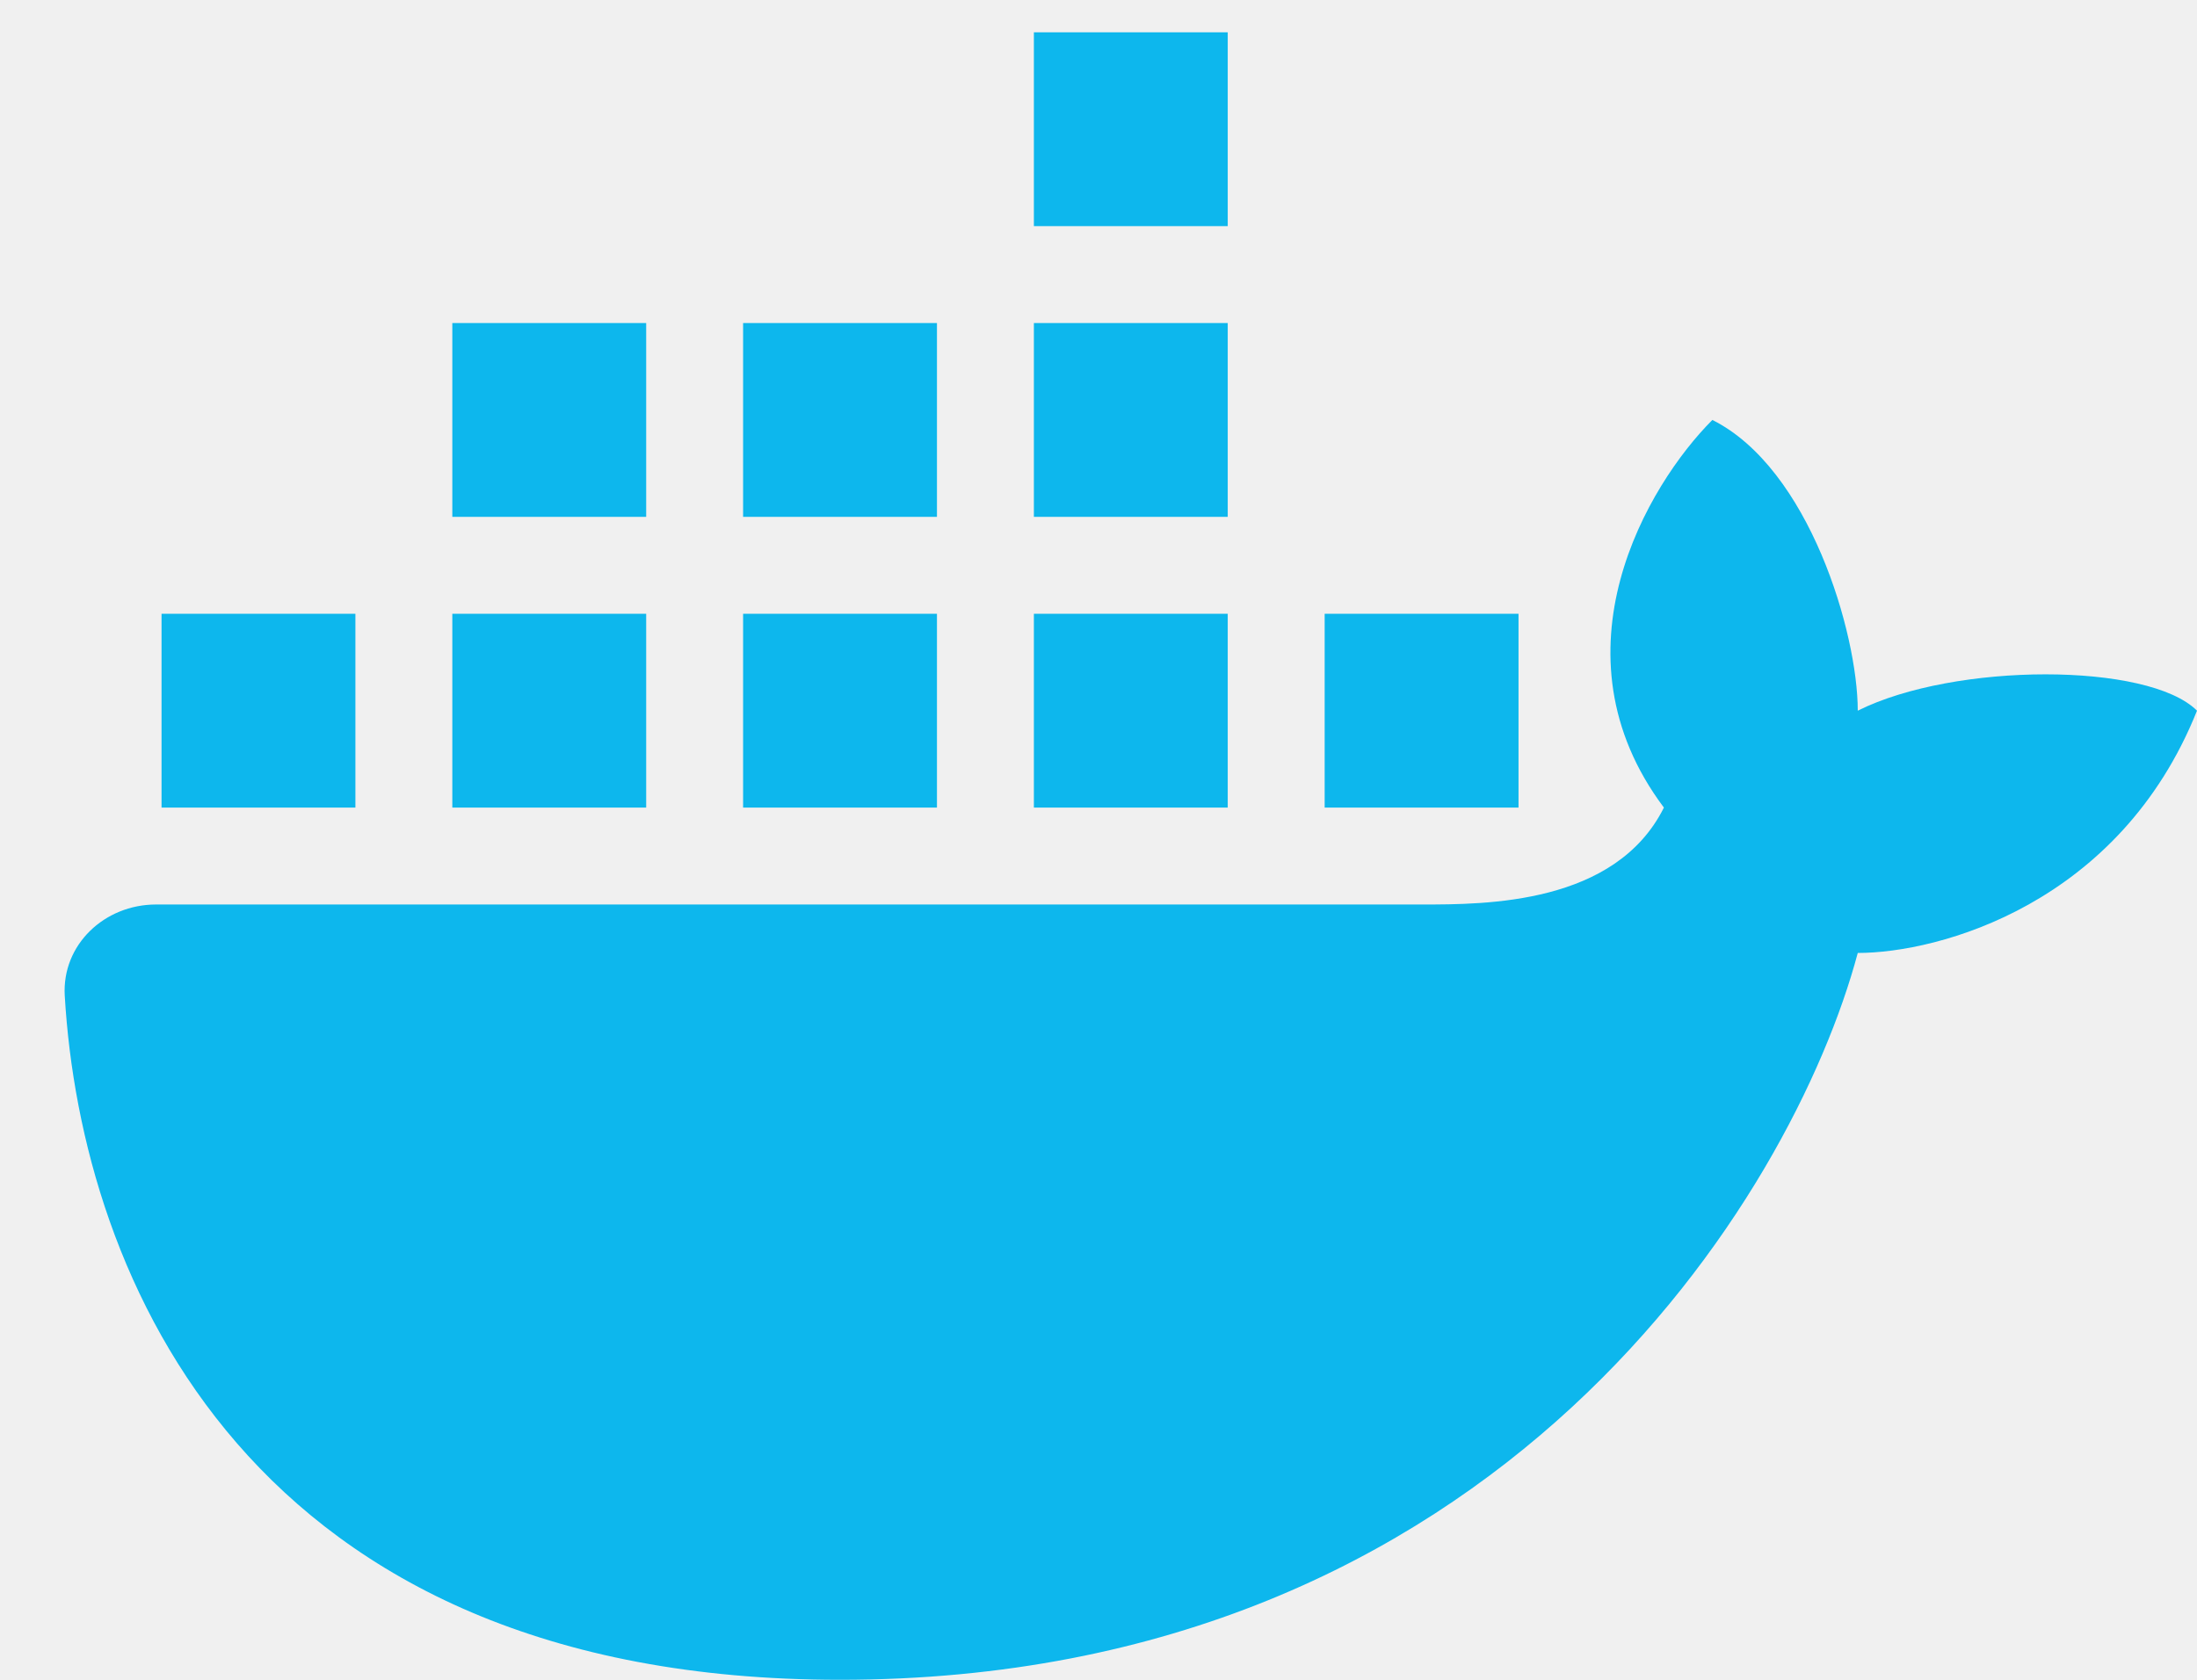
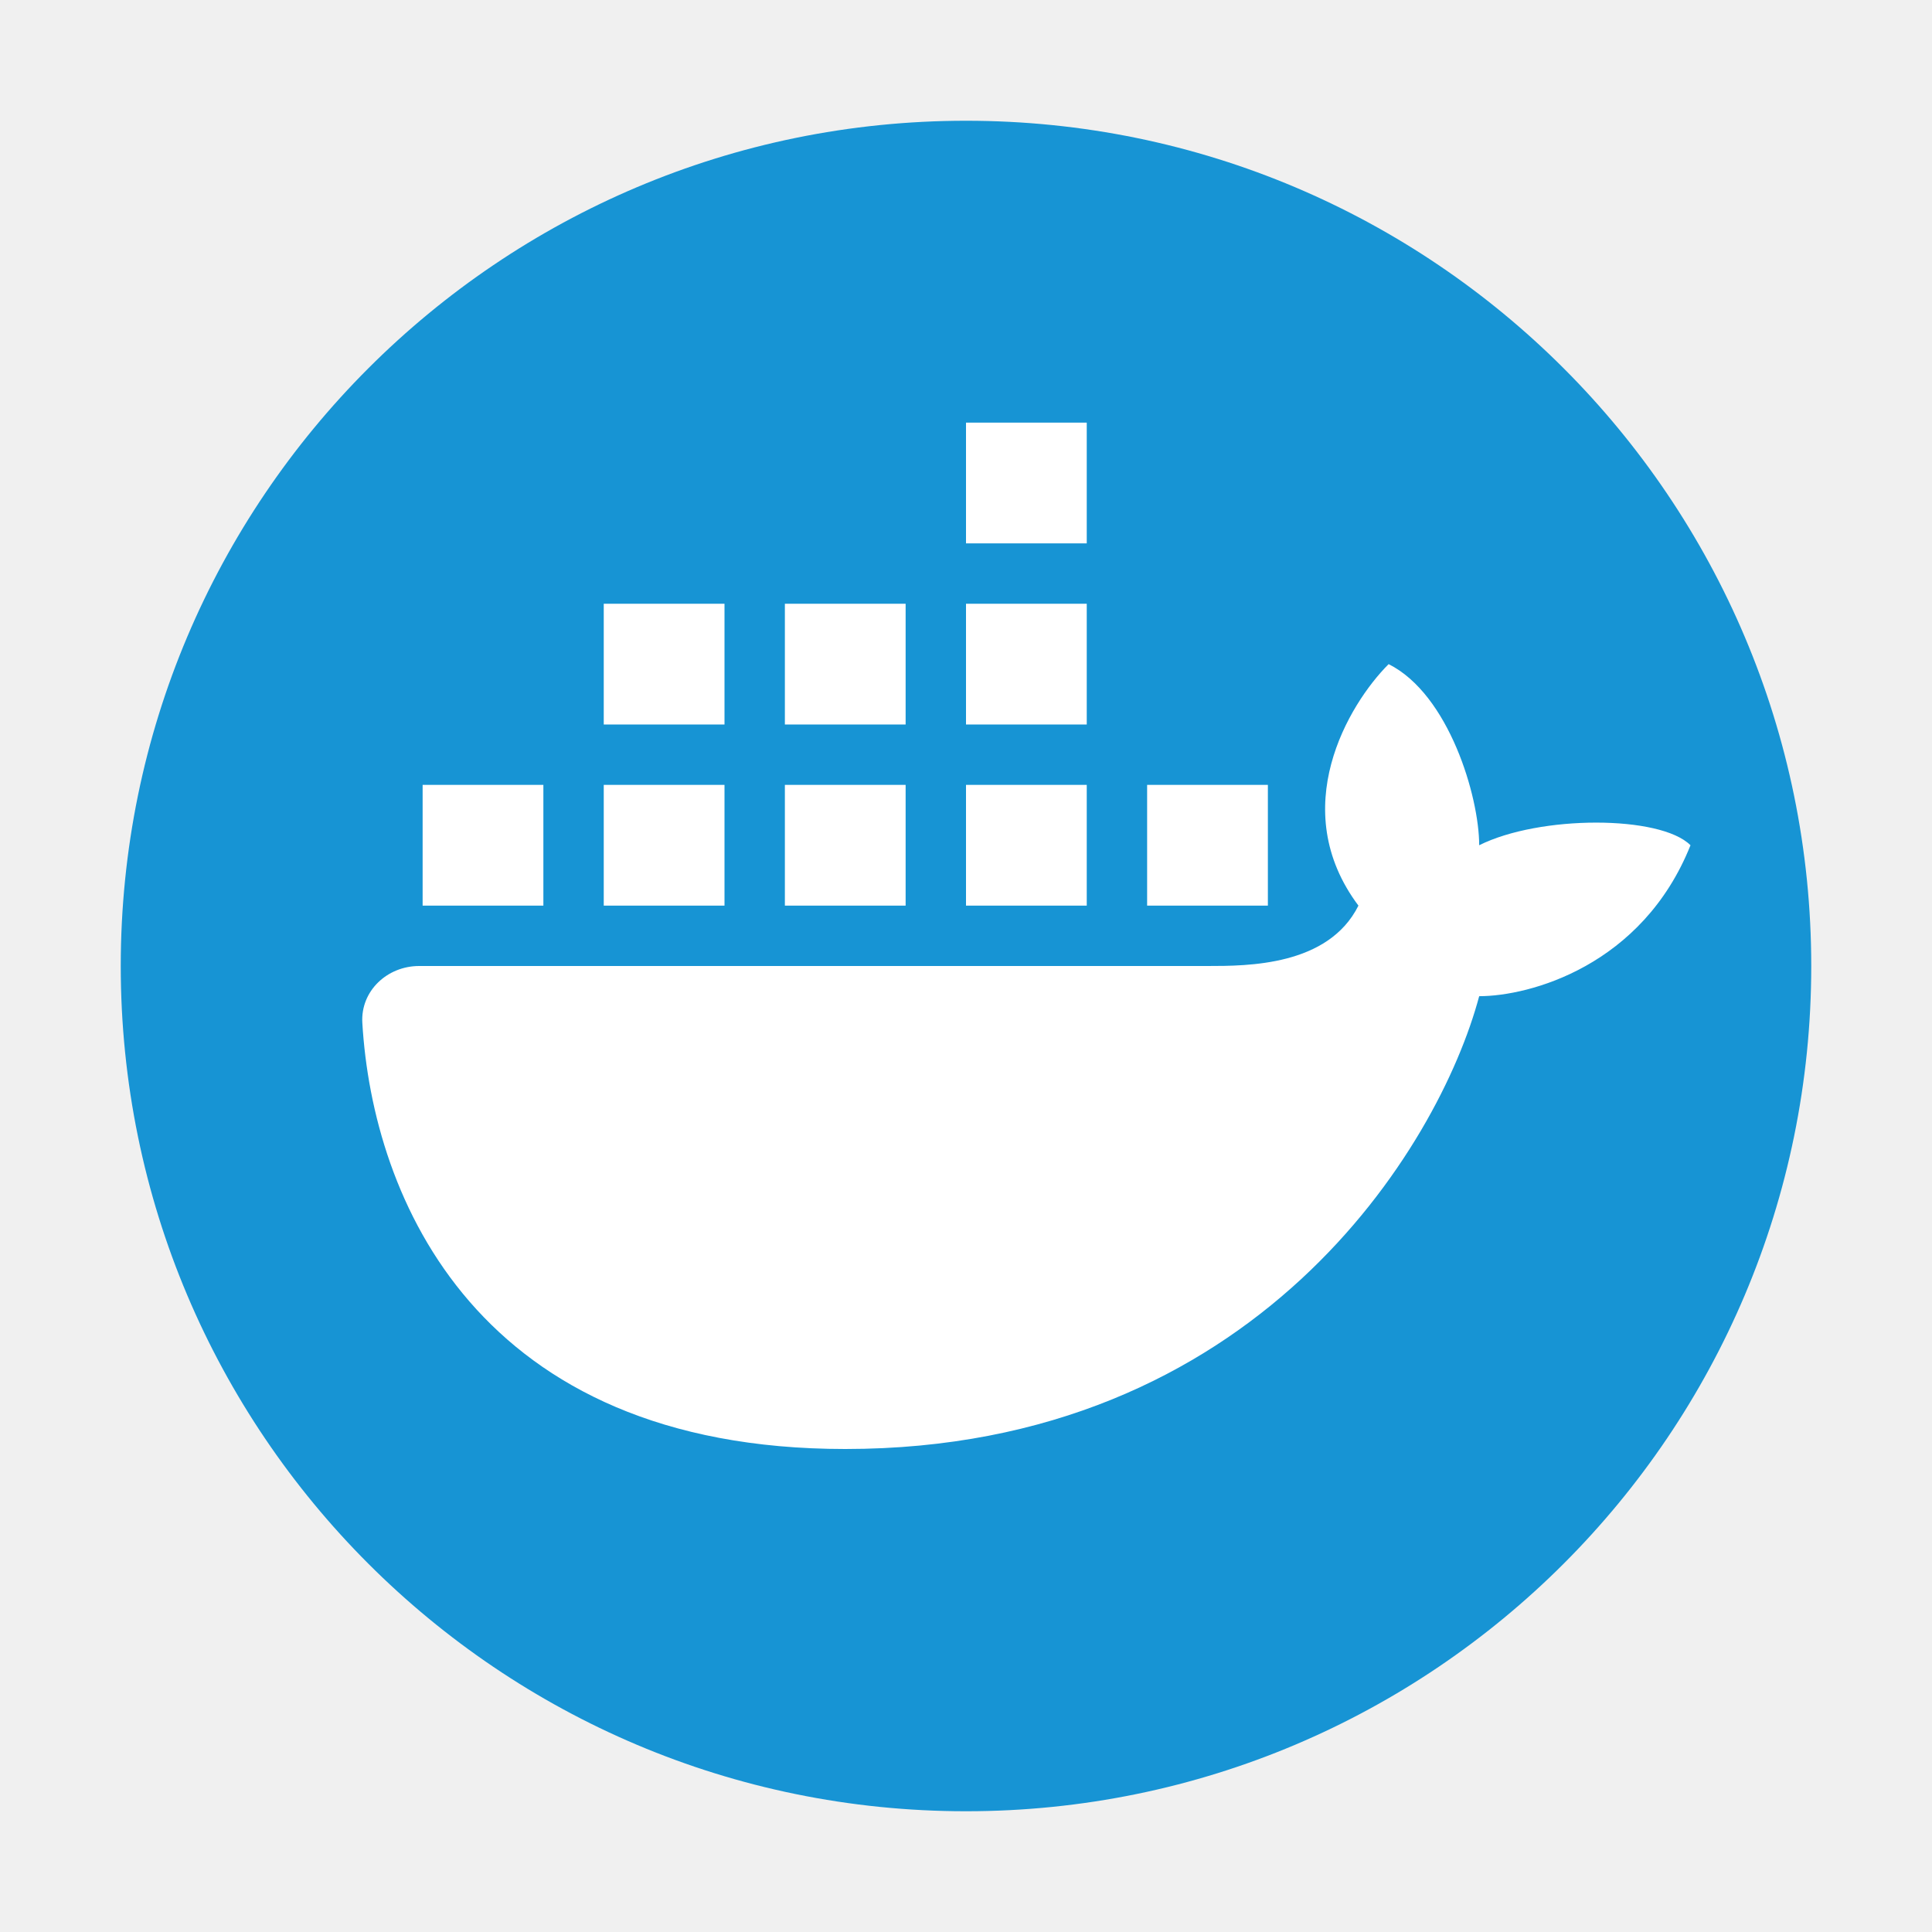
- <svg xmlns="http://www.w3.org/2000/svg" width="17" height="13" viewBox="0 0 17 13" fill="none">
-   <path d="M9.5 0.25H8V1.75H9.5V0.25Z" fill="#0db7ed" />
-   <path d="M3.5 2.5H5V4H3.5V2.5Z" fill="#0db7ed" />
-   <path d="M0.501 7.706C0.629 9.882 1.925 13 6.5 13C11.6 13 13.875 9.25 14.375 7.375C15 7.375 16.4 7 17 5.5C16.625 5.125 15.125 5.125 14.375 5.5C14.375 4.9 14 3.625 13.25 3.25C12.75 3.75 11.975 5.05 12.875 6.25C12.5 7 11.5 7 11 7H1.207C0.81 7 0.478 7.31 0.501 7.706Z" fill="#0db7ed" />
-   <path d="M2.75 4.75H1.25V6.25H2.75V4.75Z" fill="#0db7ed" />
-   <path d="M3.5 4.75H5V6.25H3.5V4.75Z" fill="#0db7ed" />
-   <path d="M7.25 4.75H5.75V6.25H7.25V4.75Z" fill="#0db7ed" />
-   <path d="M8 4.75H9.5V6.25H8V4.75Z" fill="#0db7ed" />
-   <path d="M11.75 4.75H10.25V6.25H11.75V4.75Z" fill="#0db7ed" />
-   <path d="M7.25 2.5H5.75V4H7.25V2.5Z" fill="#0db7ed" />
-   <path d="M8 2.5H9.5V4H8V2.5Z" fill="#0db7ed" />
+ <svg xmlns="http://www.w3.org/2000/svg" width="24" height="24" viewBox="0 0 24 24" fill="none">
+   <circle cx="12" cy="12" r="10.5" fill="#1794D4" />
+   <path d="M13.5 5.25H12V6.75H13.5V5.25Z" fill="white" />
+   <path d="M7.5 7.5H9V9H7.5V7.5Z" fill="white" />
+   <path d="M4.501 12.706C4.629 14.882 5.925 18 10.5 18C15.6 18 17.875 14.25 18.375 12.375C19 12.375 20.4 12 21 10.5C20.625 10.125 19.125 10.125 18.375 10.5C18.375 9.9 18 8.625 17.25 8.25C16.75 8.75 15.975 10.05 16.875 11.25C16.5 12 15.5 12 15 12H5.207C4.81 12 4.478 12.31 4.501 12.706Z" fill="white" />
+   <path d="M6.75 9.75H5.25V11.25H6.75V9.75Z" fill="white" />
+   <path d="M7.5 9.75H9V11.25H7.5V9.75Z" fill="white" />
+   <path d="M11.25 9.75H9.75V11.25H11.25V9.75Z" fill="white" />
+   <path d="M12 9.75H13.5V11.25H12V9.75Z" fill="white" />
+   <path d="M15.75 9.75H14.25V11.25H15.75V9.75Z" fill="white" />
+   <path d="M11.25 7.5H9.75V9H11.25V7.5Z" fill="white" />
+   <path d="M12 7.5H13.5V9H12V7.5Z" fill="white" />
</svg>
